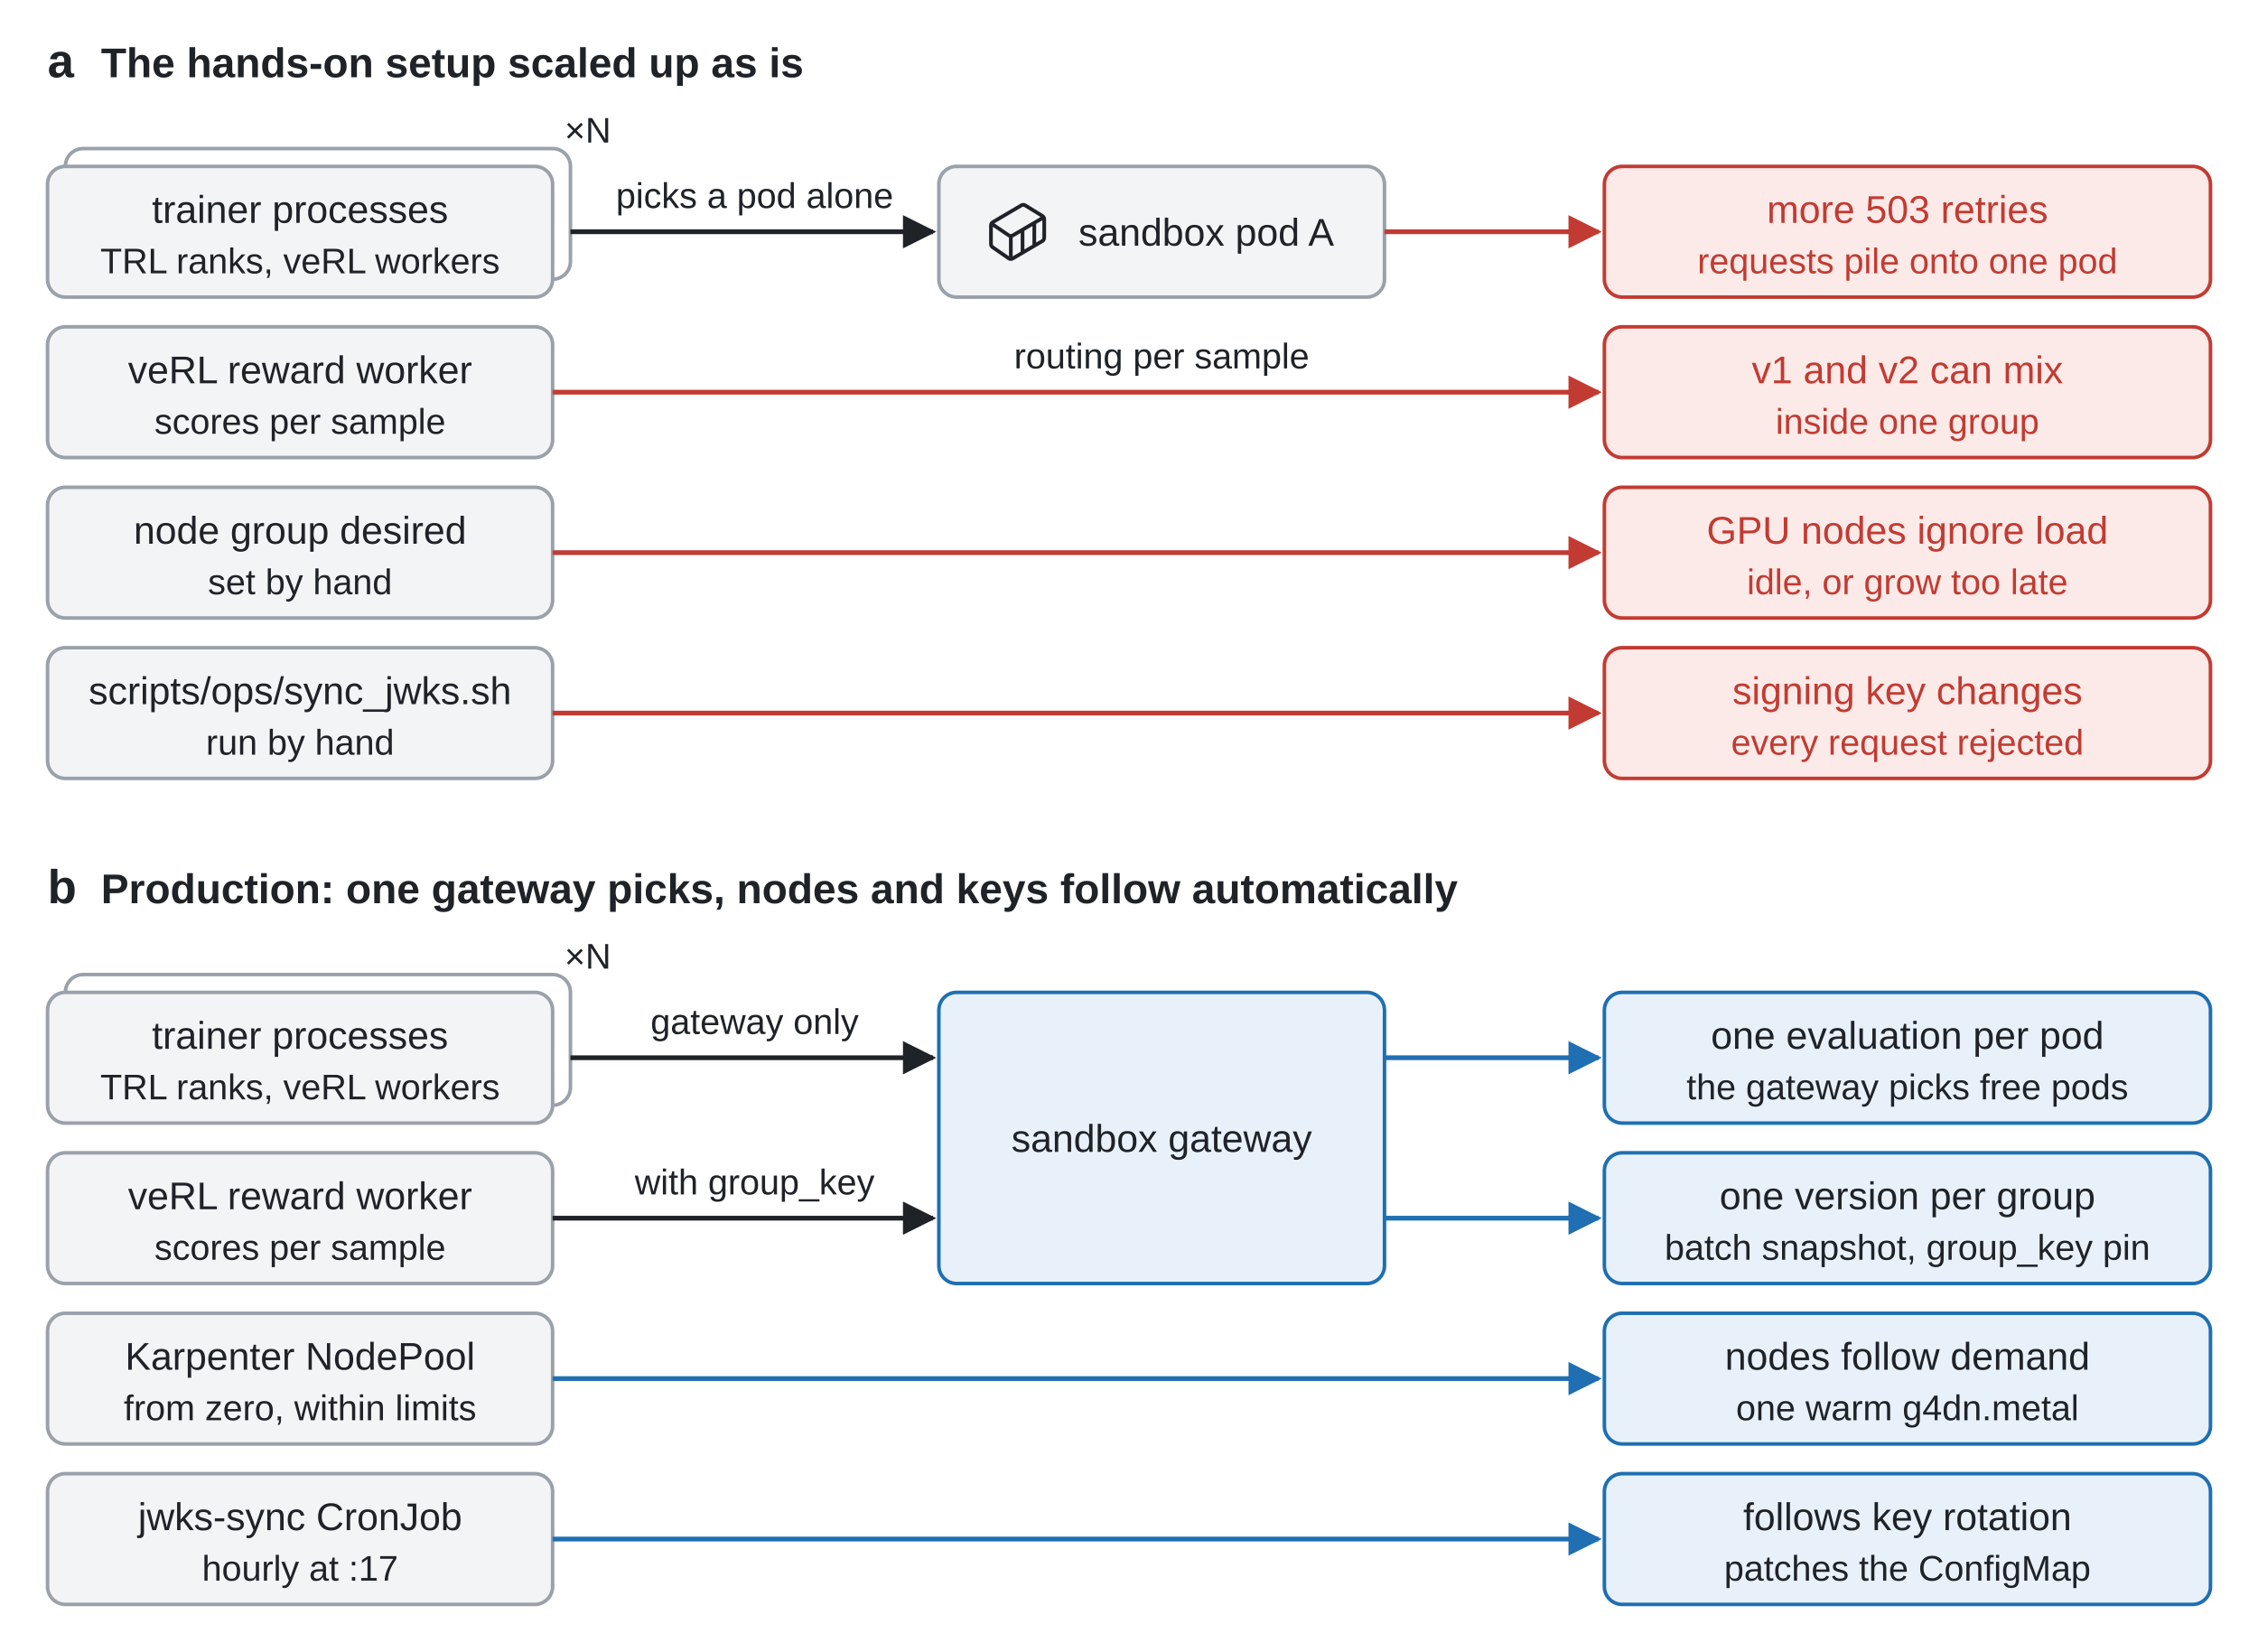
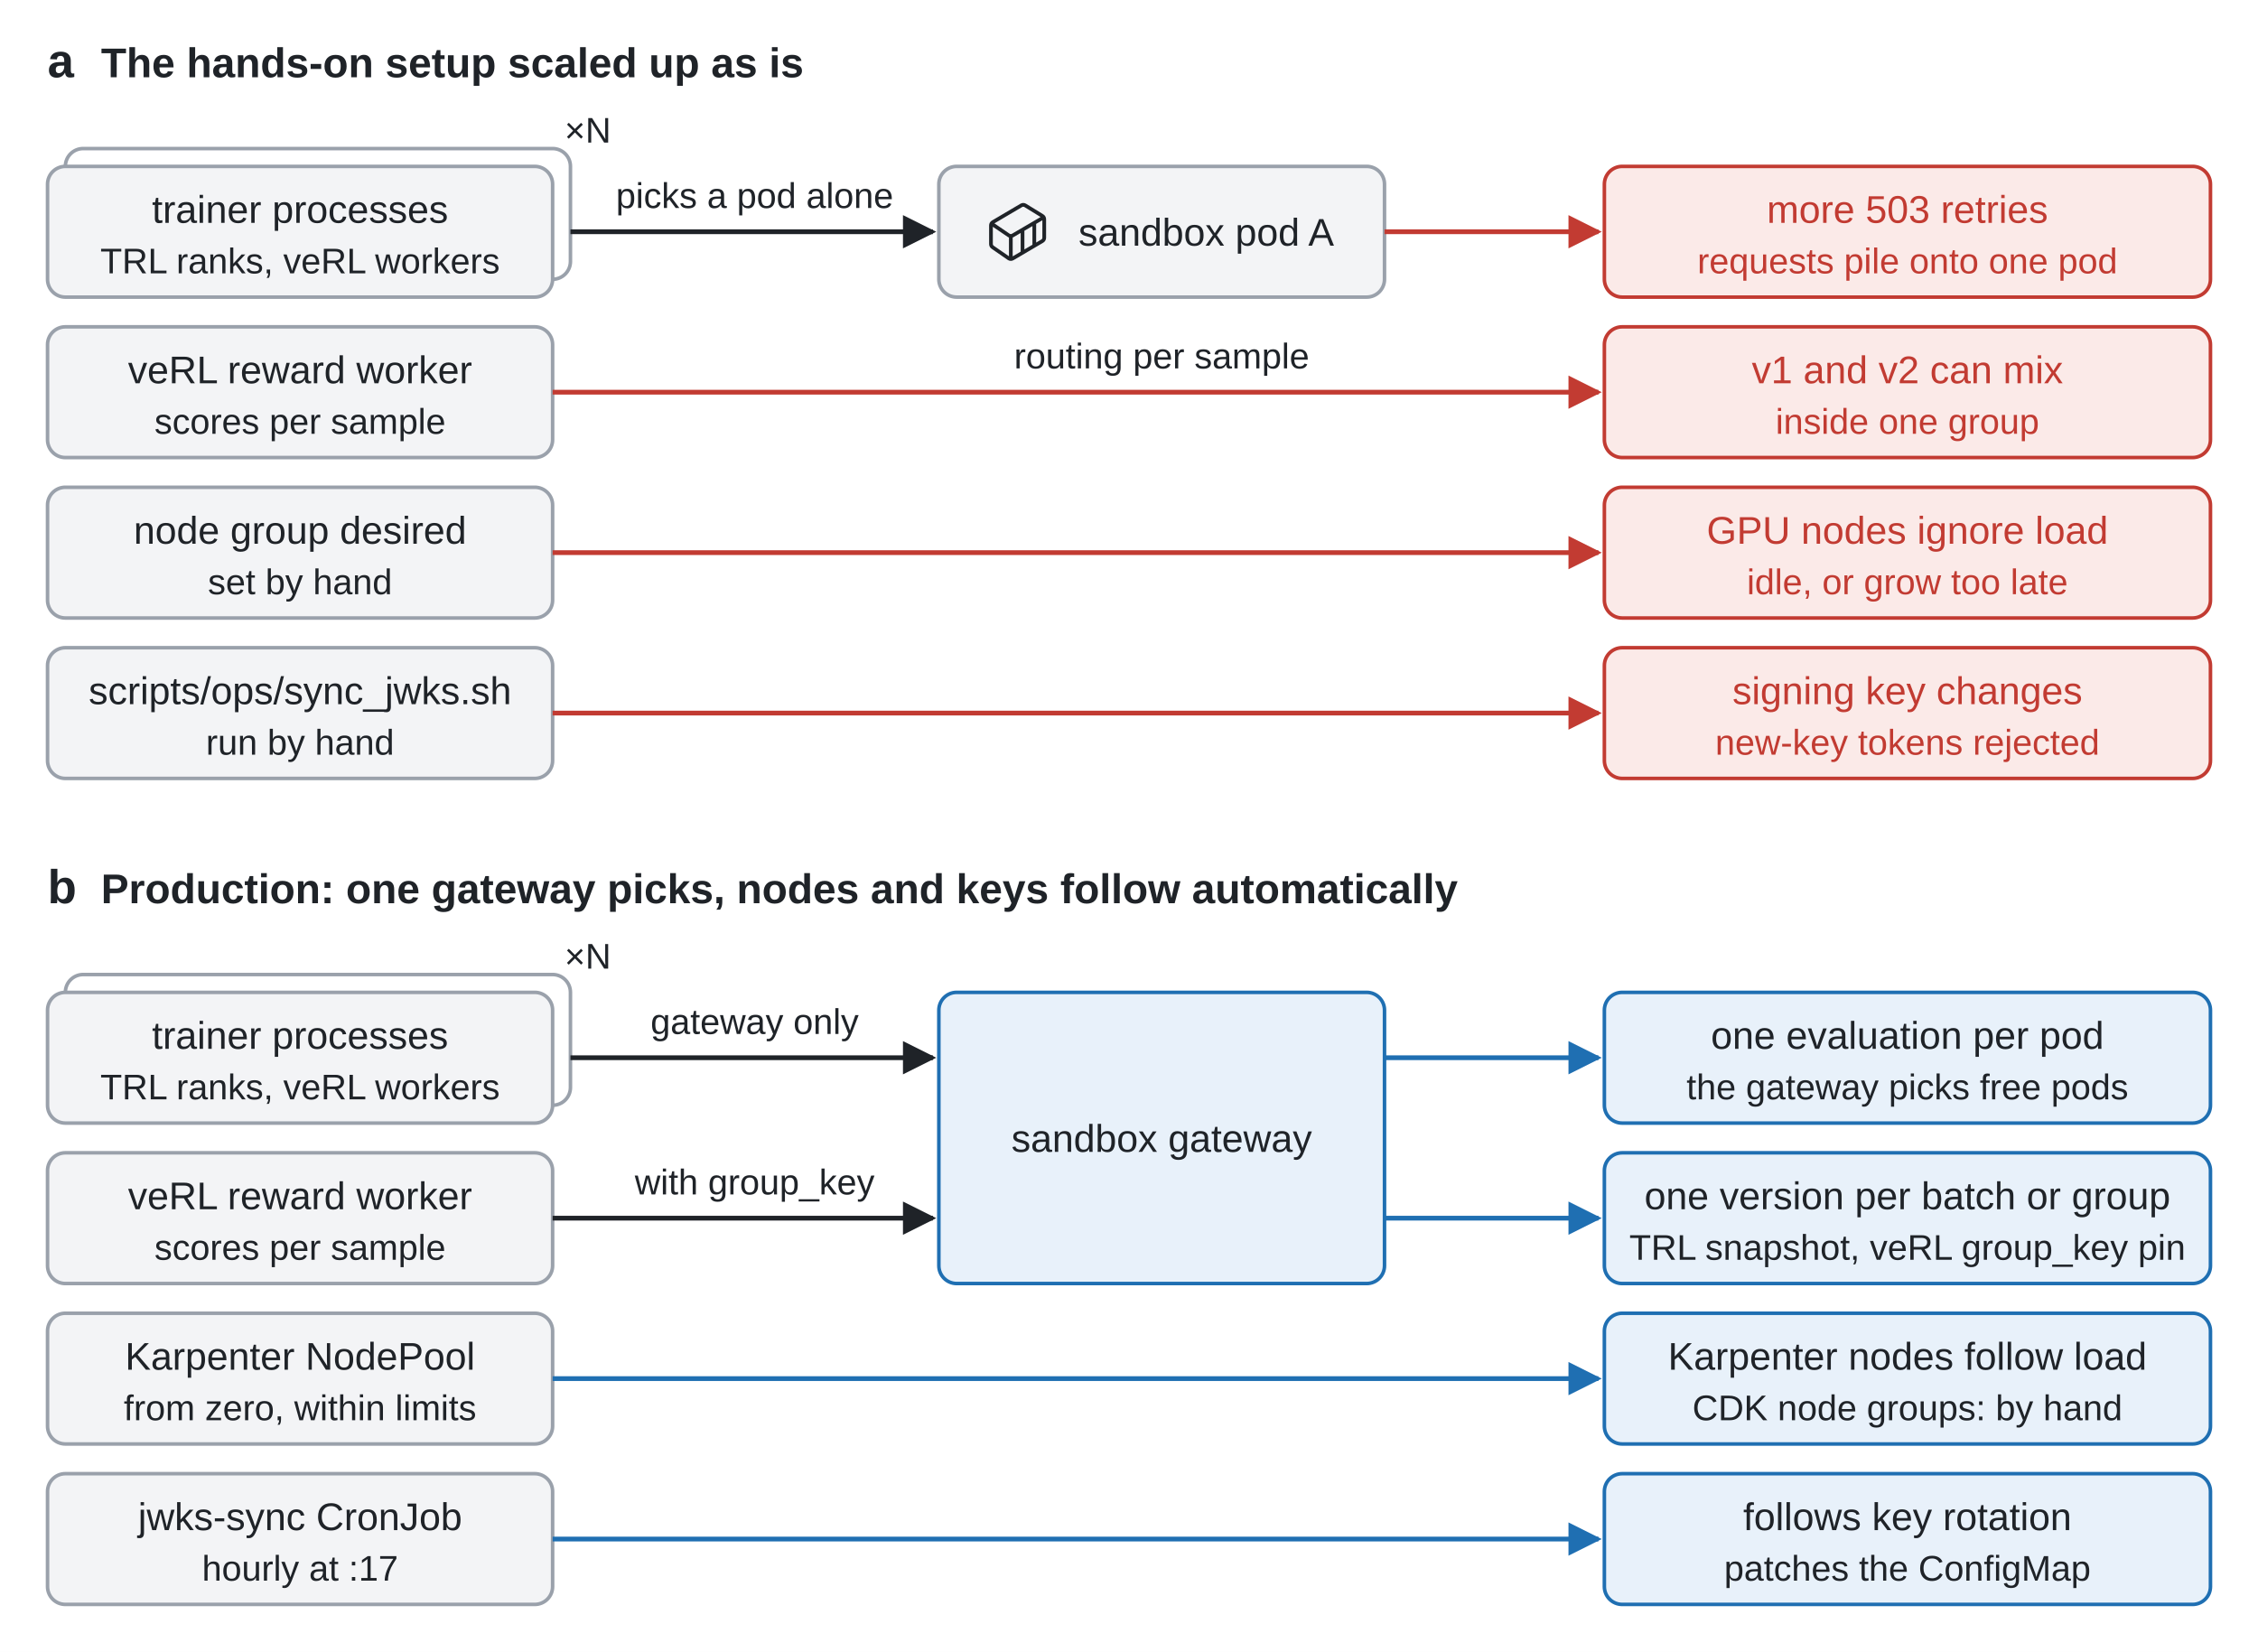
<svg xmlns="http://www.w3.org/2000/svg" width="760px" height="556px" viewBox="0 0 760 556" font-family="Pretendard, 'Apple SD Gothic Neo', 'Noto Sans KR', 'Malgun Gothic', Arial, sans-serif">
  <defs>
    <marker id="head-ink" viewBox="0 0 10 10" refX="9" refY="5" markerWidth="7" markerHeight="7" orient="auto-start-reverse">
      <path d="M0,0 L10,5 L0,10 z" fill="#1F2328" />
    </marker>
    <marker id="head-red" viewBox="0 0 10 10" refX="9" refY="5" markerWidth="7" markerHeight="7" orient="auto-start-reverse">
      <path d="M0,0 L10,5 L0,10 z" fill="#C23B32" />
    </marker>
    <marker id="head-accent" viewBox="0 0 10 10" refX="9" refY="5" markerWidth="7" markerHeight="7" orient="auto-start-reverse">
      <path d="M0,0 L10,5 L0,10 z" fill="#1F6FB2" />
    </marker>
    <marker id="head-muted" viewBox="0 0 10 10" refX="9" refY="5" markerWidth="7" markerHeight="7" orient="auto-start-reverse">
      <path d="M0,0 L10,5 L0,10 z" fill="#9AA1AB" />
    </marker>
  </defs>
  <rect width="100%" height="100%" fill="#FFFFFF" />
  <text x="16" y="26" font-size="16" font-weight="600" fill="#1F2328" text-anchor="start">a</text>
  <text x="34" y="26" font-size="14" font-weight="600" fill="#1F2328" text-anchor="start">The hands-on setup scaled up as is</text>
  <rect x="22" y="50.0" width="170" height="44" rx="6" fill="#FFFFFF" stroke="#9AA1AB" stroke-width="1.2" />
  <g id="n:src0-a">
    <rect x="16" y="56.0" width="170" height="44" rx="6" fill="#F3F4F6" stroke="#9AA1AB" stroke-width="1.2" />
  </g>
  <text x="101.0" y="75.0" font-size="13" fill="#1F2328" text-anchor="middle">trainer processes</text>
  <text x="101.0" y="92.0" font-size="12" fill="#1F2328" text-anchor="middle">TRL ranks, veRL workers</text>
  <text x="190" y="48.0" font-size="12" fill="#1F2328" text-anchor="start">×N</text>
  <g id="n:src1-a">
    <rect x="16" y="110.0" width="170" height="44" rx="6" fill="#F3F4F6" stroke="#9AA1AB" stroke-width="1.2" />
  </g>
  <text x="101.0" y="129.0" font-size="13" fill="#1F2328" text-anchor="middle">veRL reward worker</text>
  <text x="101.0" y="146.0" font-size="12" fill="#1F2328" text-anchor="middle">scores per sample</text>
  <g id="n:src2-a">
    <rect x="16" y="164.0" width="170" height="44" rx="6" fill="#F3F4F6" stroke="#9AA1AB" stroke-width="1.2" />
  </g>
  <text x="101.0" y="183.0" font-size="13" fill="#1F2328" text-anchor="middle">node group desired</text>
  <text x="101.0" y="200.0" font-size="12" fill="#1F2328" text-anchor="middle">set by hand</text>
  <g id="n:src3-a">
    <rect x="16" y="218.0" width="170" height="44" rx="6" fill="#F3F4F6" stroke="#9AA1AB" stroke-width="1.2" />
  </g>
  <text x="101.0" y="237.0" font-size="13" fill="#1F2328" text-anchor="middle">scripts/ops/sync_jwks.sh</text>
  <text x="101.0" y="254.0" font-size="12" fill="#1F2328" text-anchor="middle">run by hand</text>
  <g id="n:out0-a">
    <rect x="540" y="56.0" width="204" height="44" rx="6" fill="#FBEAE8" stroke="#C23B32" stroke-width="1.2" />
  </g>
  <text x="642.0" y="75.0" font-size="13" fill="#C23B32" text-anchor="middle">more 503 retries</text>
  <text x="642.0" y="92.0" font-size="12" fill="#C23B32" text-anchor="middle">requests pile onto one pod</text>
  <g id="n:out1-a">
    <rect x="540" y="110.0" width="204" height="44" rx="6" fill="#FBEAE8" stroke="#C23B32" stroke-width="1.2" />
  </g>
  <text x="642.0" y="129.0" font-size="13" fill="#C23B32" text-anchor="middle">v1 and v2 can mix</text>
  <text x="642.0" y="146.0" font-size="12" fill="#C23B32" text-anchor="middle">inside one group</text>
  <g id="n:out2-a">
    <rect x="540" y="164.0" width="204" height="44" rx="6" fill="#FBEAE8" stroke="#C23B32" stroke-width="1.2" />
  </g>
  <text x="642.0" y="183.0" font-size="13" fill="#C23B32" text-anchor="middle">GPU nodes ignore load</text>
  <text x="642.0" y="200.0" font-size="12" fill="#C23B32" text-anchor="middle">idle, or grow too late</text>
  <g id="n:out3-a">
    <rect x="540" y="218.0" width="204" height="44" rx="6" fill="#FBEAE8" stroke="#C23B32" stroke-width="1.2" />
  </g>
  <text x="642.0" y="237.0" font-size="13" fill="#C23B32" text-anchor="middle">signing key changes</text>
-   <text x="642.0" y="254.0" font-size="12" fill="#C23B32" text-anchor="middle">every request rejected</text>
+   <text x="642.0" y="254.0" font-size="12" fill="#C23B32" text-anchor="middle">new-key tokens rejected</text>
  <g id="n:podA">
    <rect x="316" y="56.0" width="150" height="44" rx="6" fill="#F3F4F6" stroke="#9AA1AB" stroke-width="1.2" />
  </g>
  <g transform="translate(332.5,68.0) scale(0.8333333)" fill="#1F2328">
    <path d="M13.152.682a2.25 2.25 0 0 1 2.269 0l.007.004 6.957 4.276a2.28 2.28 0 0 1 1.126 1.964v7.516c0 .81-.432 1.56-1.133 1.968l-.002.001-11.964 7.037-.004.003c-.706.41-1.578.41-2.284 0l-.026-.015-6.503-4.502a2.27 2.27 0 0 1-1.096-1.943V9.438c0-.392.1-.77.284-1.1l.003-.006.014-.026c.197-.342.48-.627.82-.827h.002L13.152.681Zm.757 1.295h-.001L2.648 8.616l6.248 4.247a.78.78 0 0 0 .758-.01h.001l11.633-6.804-6.629-4.074a.75.75 0 0 0-.75.003ZM8.517 14.33a2.3 2.3 0 0 1-.393-.18l-.023-.014-6.102-4.147v7.003c0 .275.145.528.379.664l.025.014 6.114 4.232zM18 9.709l-3.25 1.9v7.548L18 17.245Zm-7.59 4.438-.002.002a2.3 2.3 0 0 1-.391.18v7.612l3.233-1.902v-7.552Zm9.09-5.316v7.532l2.124-1.25a.78.78 0 0 0 .387-.671V7.363Z" />
  </g>
  <text x="406.0" y="82.68" font-size="13" fill="#1F2328" text-anchor="middle">sandbox pod A</text>
  <path d="M192,78.0 L314,78.0" fill="none" stroke="#1F2328" stroke-width="1.6" marker-end="url(#head-ink)" />
  <text x="254.0" y="70.0" font-size="12" fill="#1F2328" text-anchor="middle">picks a pod alone</text>
  <path d="M466,78.0 L538,78.0" fill="none" stroke="#C23B32" stroke-width="1.6" marker-end="url(#head-red)" />
  <path d="M186,132.0 L538,132.0" fill="none" stroke="#C23B32" stroke-width="1.6" marker-end="url(#head-red)" />
  <text x="391.0" y="124.0" font-size="12" fill="#1F2328" text-anchor="middle">routing per sample</text>
  <path d="M186,186.0 L538,186.0" fill="none" stroke="#C23B32" stroke-width="1.6" marker-end="url(#head-red)" />
  <path d="M186,240.0 L538,240.0" fill="none" stroke="#C23B32" stroke-width="1.6" marker-end="url(#head-red)" />
  <text x="16" y="304" font-size="16" font-weight="600" fill="#1F2328" text-anchor="start">b</text>
  <text x="34" y="304" font-size="14" font-weight="600" fill="#1F2328" text-anchor="start">Production: one gateway picks, nodes and keys follow automatically</text>
  <rect x="22" y="328.0" width="170" height="44" rx="6" fill="#FFFFFF" stroke="#9AA1AB" stroke-width="1.2" />
  <g id="n:src0-b">
    <rect x="16" y="334.0" width="170" height="44" rx="6" fill="#F3F4F6" stroke="#9AA1AB" stroke-width="1.2" />
  </g>
  <text x="101.0" y="353.0" font-size="13" fill="#1F2328" text-anchor="middle">trainer processes</text>
  <text x="101.0" y="370.0" font-size="12" fill="#1F2328" text-anchor="middle">TRL ranks, veRL workers</text>
  <text x="190" y="326.0" font-size="12" fill="#1F2328" text-anchor="start">×N</text>
  <g id="n:src1-b">
    <rect x="16" y="388.0" width="170" height="44" rx="6" fill="#F3F4F6" stroke="#9AA1AB" stroke-width="1.2" />
  </g>
  <text x="101.0" y="407.0" font-size="13" fill="#1F2328" text-anchor="middle">veRL reward worker</text>
  <text x="101.0" y="424.0" font-size="12" fill="#1F2328" text-anchor="middle">scores per sample</text>
  <g id="n:src2-b">
    <rect x="16" y="442.0" width="170" height="44" rx="6" fill="#F3F4F6" stroke="#9AA1AB" stroke-width="1.2" />
  </g>
  <text x="101.0" y="461.0" font-size="13" fill="#1F2328" text-anchor="middle">Karpenter NodePool</text>
  <text x="101.0" y="478.0" font-size="12" fill="#1F2328" text-anchor="middle">from zero, within limits</text>
  <g id="n:src3-b">
    <rect x="16" y="496.0" width="170" height="44" rx="6" fill="#F3F4F6" stroke="#9AA1AB" stroke-width="1.2" />
  </g>
  <text x="101.0" y="515.0" font-size="13" fill="#1F2328" text-anchor="middle">jwks-sync CronJob</text>
  <text x="101.0" y="532.0" font-size="12" fill="#1F2328" text-anchor="middle">hourly at :17</text>
  <g id="n:out0-b">
    <rect x="540" y="334.0" width="204" height="44" rx="6" fill="#E8F1FA" stroke="#1F6FB2" stroke-width="1.2" />
  </g>
  <text x="642.0" y="353.0" font-size="13" fill="#1F2328" text-anchor="middle">one evaluation per pod</text>
  <text x="642.0" y="370.0" font-size="12" fill="#1F2328" text-anchor="middle">the gateway picks free pods</text>
  <g id="n:out1-b">
    <rect x="540" y="388.0" width="204" height="44" rx="6" fill="#E8F1FA" stroke="#1F6FB2" stroke-width="1.2" />
  </g>
-   <text x="642.0" y="407.0" font-size="13" fill="#1F2328" text-anchor="middle">one version per group</text>
-   <text x="642.0" y="424.0" font-size="12" fill="#1F2328" text-anchor="middle">batch snapshot, group_key pin</text>
+   <text x="642.0" y="407.0" font-size="13" fill="#1F2328" text-anchor="middle">one version per batch or group</text>
+   <text x="642.0" y="424.0" font-size="12" fill="#1F2328" text-anchor="middle">TRL snapshot, veRL group_key pin</text>
  <g id="n:out2-b">
    <rect x="540" y="442.0" width="204" height="44" rx="6" fill="#E8F1FA" stroke="#1F6FB2" stroke-width="1.2" />
  </g>
-   <text x="642.0" y="461.0" font-size="13" fill="#1F2328" text-anchor="middle">nodes follow demand</text>
-   <text x="642.0" y="478.0" font-size="12" fill="#1F2328" text-anchor="middle">one warm g4dn.metal</text>
+   <text x="642.0" y="461.0" font-size="13" fill="#1F2328" text-anchor="middle">Karpenter nodes follow load</text>
+   <text x="642.0" y="478.0" font-size="12" fill="#1F2328" text-anchor="middle">CDK node groups: by hand</text>
  <g id="n:out3-b">
    <rect x="540" y="496.0" width="204" height="44" rx="6" fill="#E8F1FA" stroke="#1F6FB2" stroke-width="1.2" />
  </g>
  <text x="642.0" y="515.0" font-size="13" fill="#1F2328" text-anchor="middle">follows key rotation</text>
  <text x="642.0" y="532.0" font-size="12" fill="#1F2328" text-anchor="middle">patches the ConfigMap</text>
  <g id="n:gateway">
    <rect x="316" y="334.0" width="150" height="98.0" rx="6" fill="#E8F1FA" stroke="#1F6FB2" stroke-width="1.2" />
  </g>
  <text x="391.0" y="387.68" font-size="13" fill="#1F2328" text-anchor="middle">sandbox gateway</text>
  <path d="M192,356.0 L314,356.0" fill="none" stroke="#1F2328" stroke-width="1.6" marker-end="url(#head-ink)" />
  <text x="254.0" y="348.0" font-size="12" fill="#1F2328" text-anchor="middle">gateway only</text>
  <path d="M186,410.0 L314,410.0" fill="none" stroke="#1F2328" stroke-width="1.6" marker-end="url(#head-ink)" />
  <text x="254.0" y="402.0" font-size="12" fill="#1F2328" text-anchor="middle">with group_key</text>
  <path d="M466,356.0 L538,356.0" fill="none" stroke="#1F6FB2" stroke-width="1.6" marker-end="url(#head-accent)" />
  <path d="M466,410.0 L538,410.0" fill="none" stroke="#1F6FB2" stroke-width="1.6" marker-end="url(#head-accent)" />
  <path d="M186,464.0 L538,464.0" fill="none" stroke="#1F6FB2" stroke-width="1.6" marker-end="url(#head-accent)" />
  <path d="M186,518.0 L538,518.0" fill="none" stroke="#1F6FB2" stroke-width="1.6" marker-end="url(#head-accent)" />
</svg>
